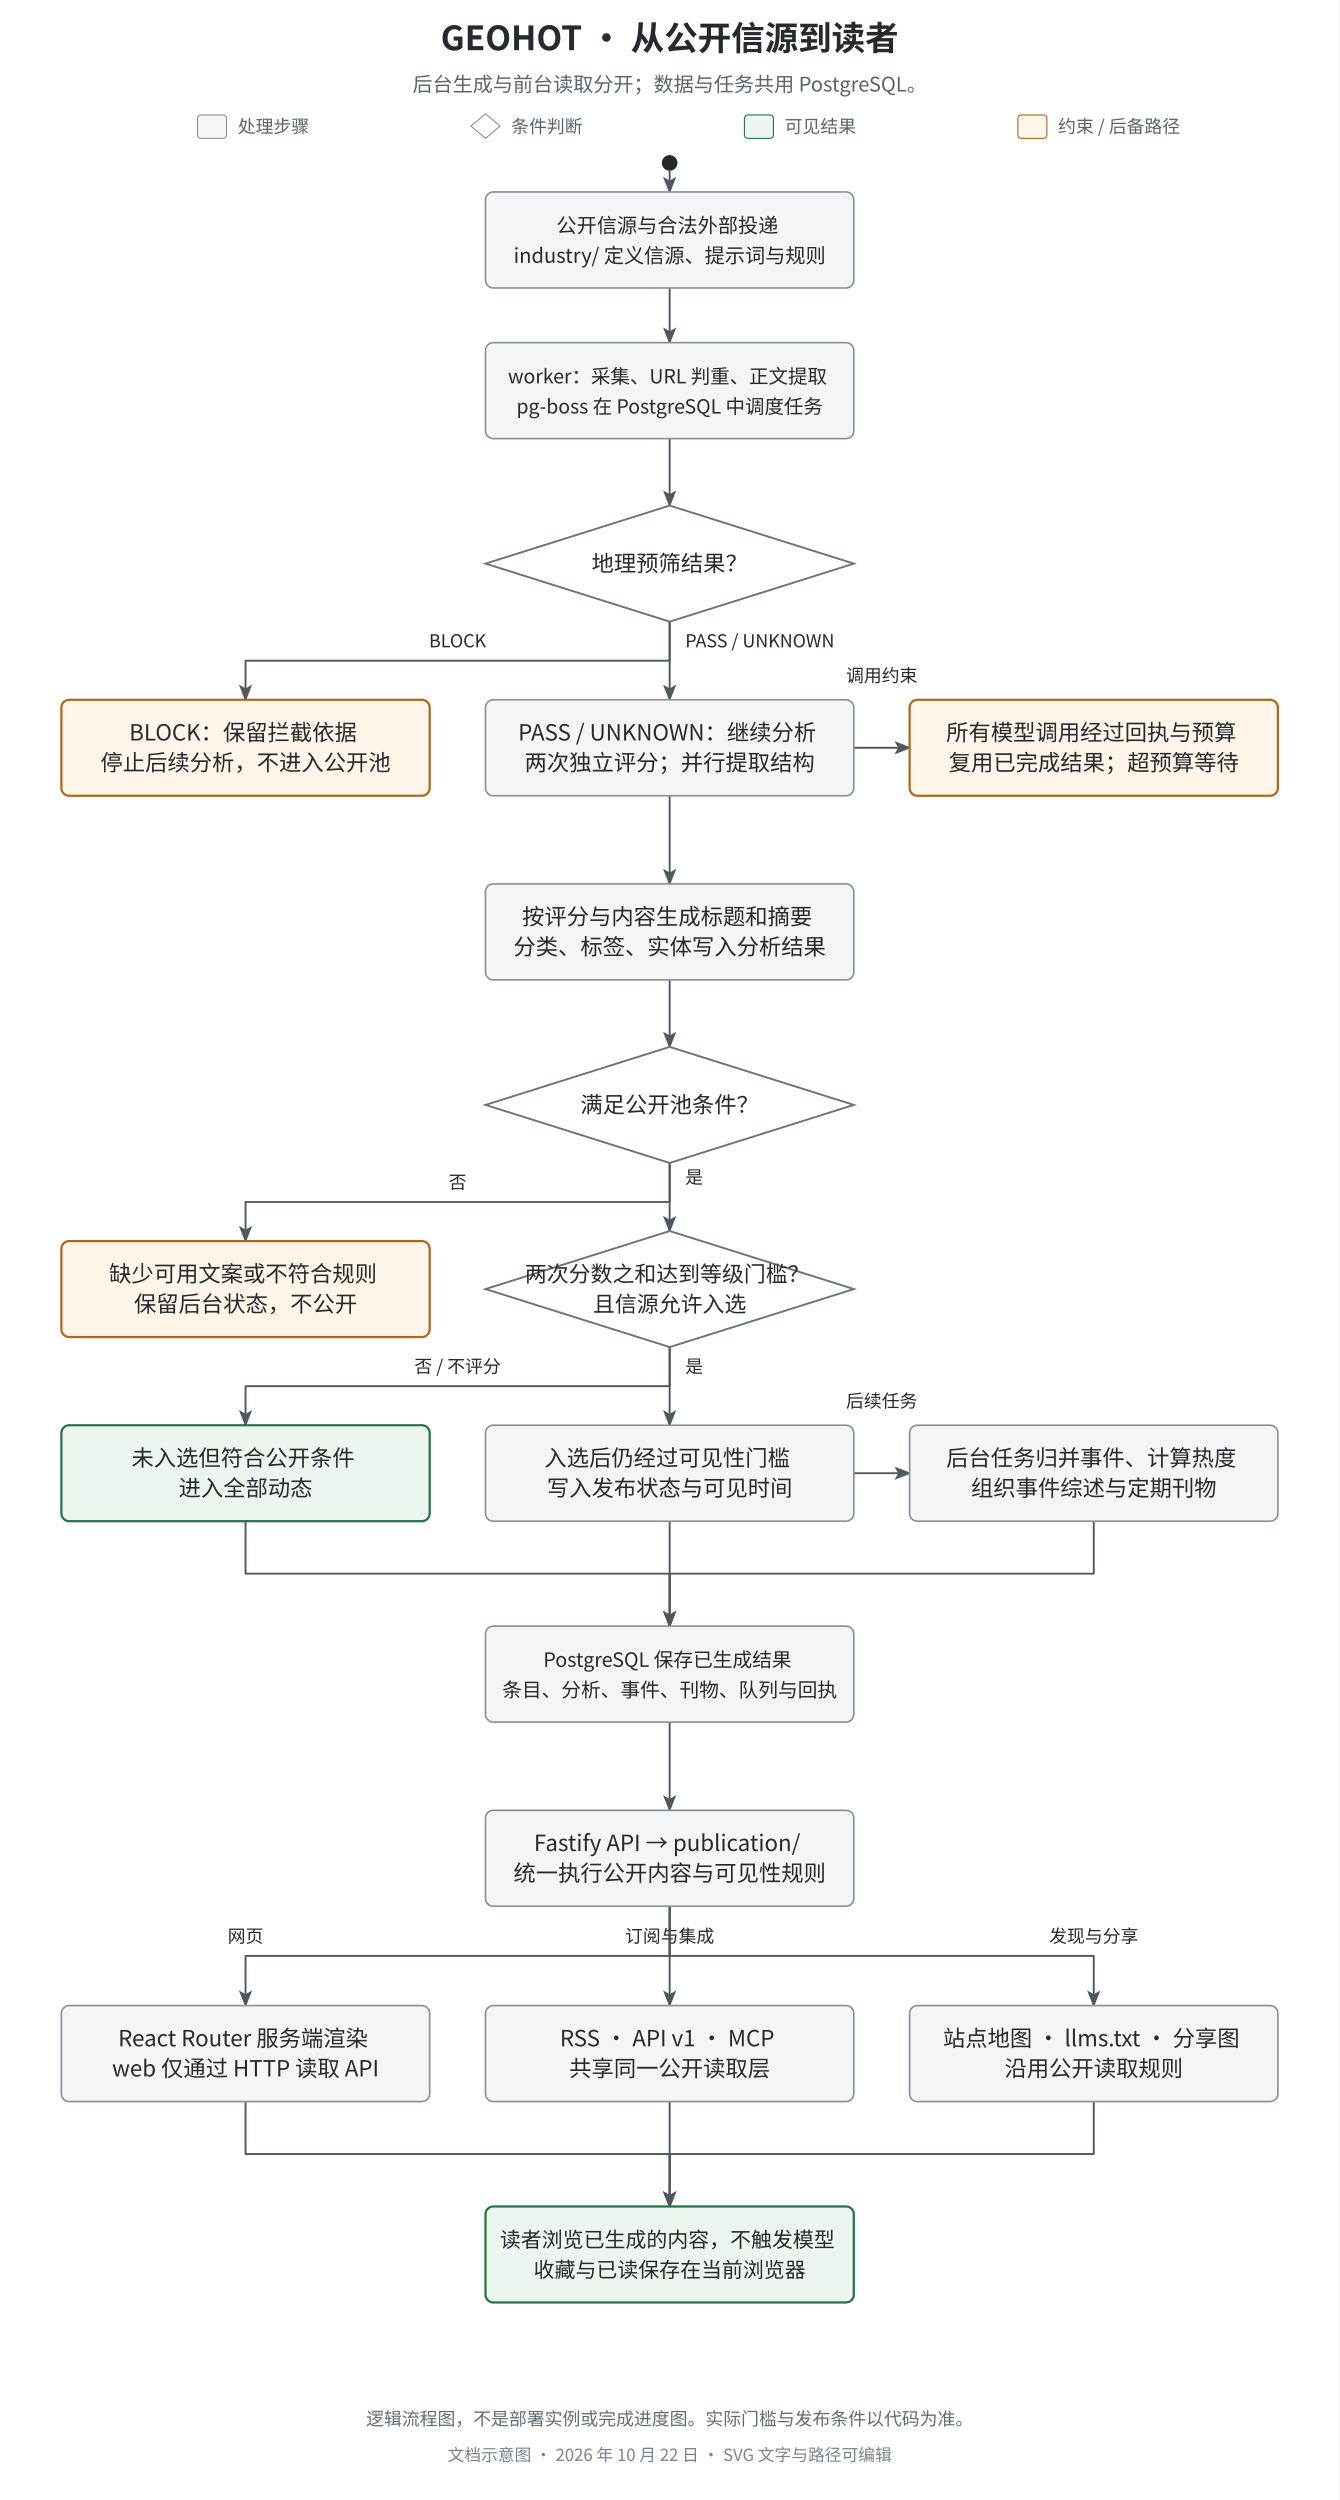
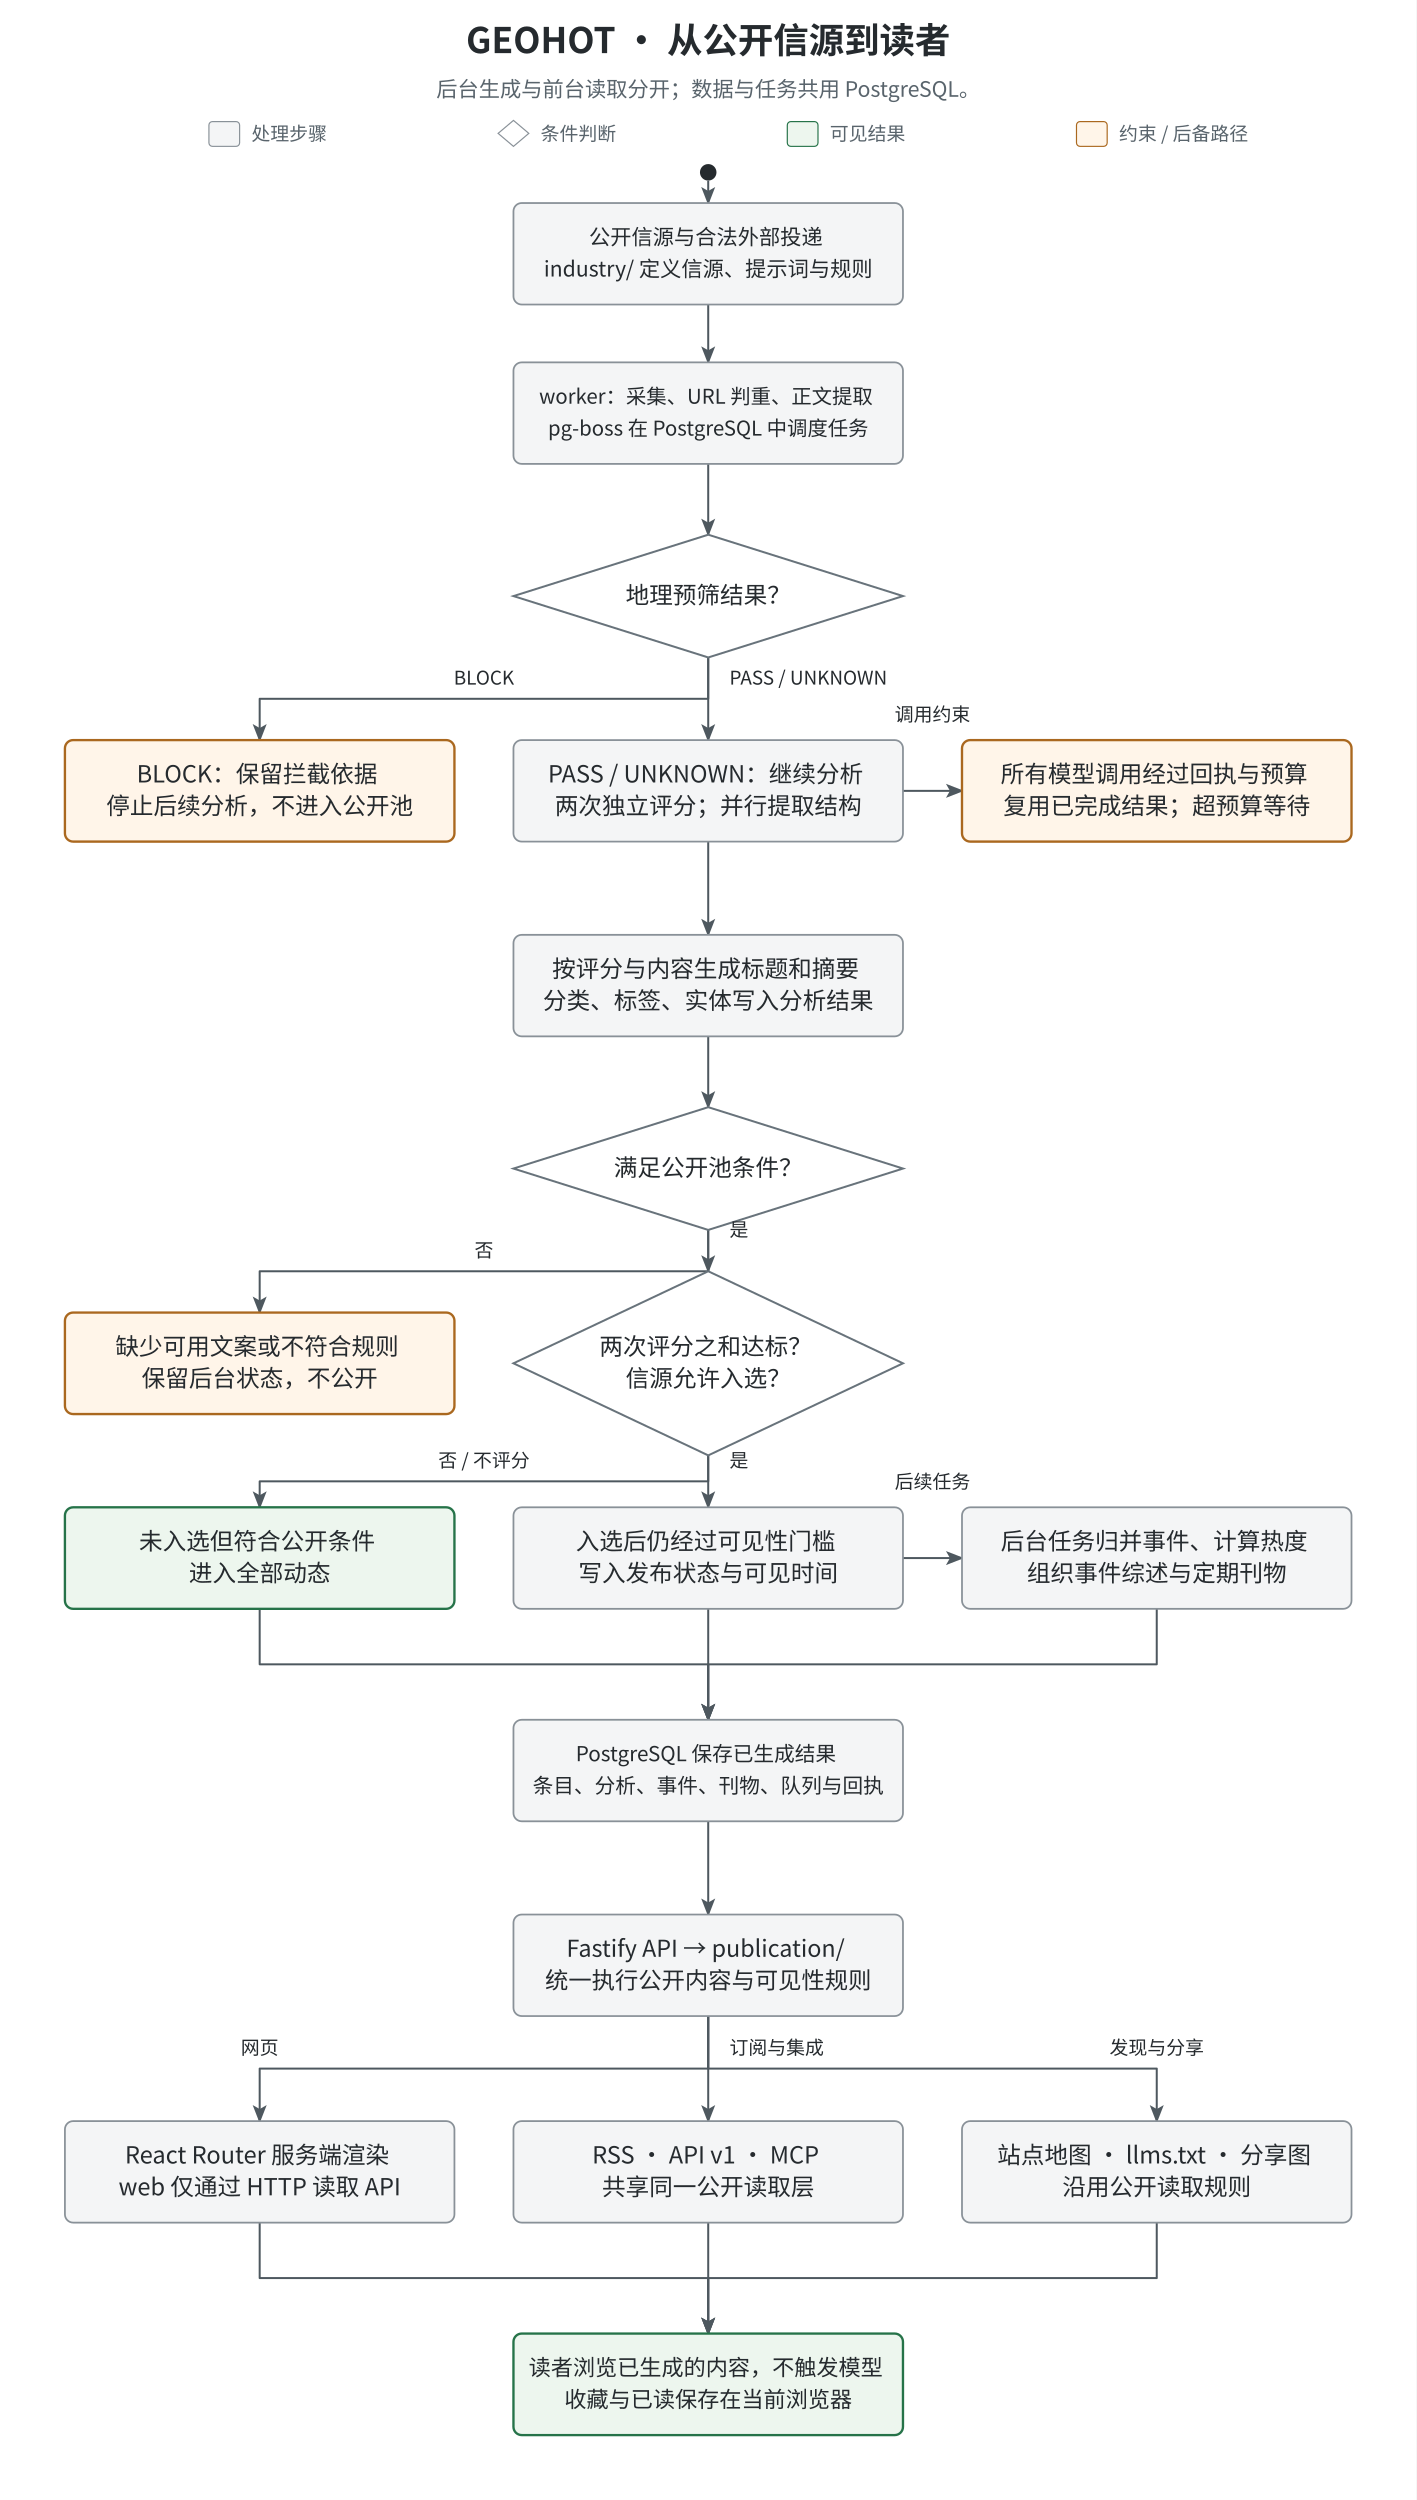
- <svg xmlns="http://www.w3.org/2000/svg" width="1200" height="2240" viewBox="0 0 1200 2240" role="img" aria-labelledby="title description" xml:lang="zh">
+ <svg xmlns="http://www.w3.org/2000/svg" width="1200" height="2118" viewBox="0 0 1200 2118" role="img" aria-labelledby="title description" xml:lang="zh">
  <defs>
    <marker id="arrow" markerWidth="9" markerHeight="7" refX="8" refY="3.5" orient="auto">
      <path d="M 0 0 L 9 3.5 L 0 7 L 2 3.5 Z" fill="#4e585f" />
    </marker>
  </defs>
-   <rect width="1200" height="2240" fill="#ffffff" />
+   <rect width="1200" height="2118" fill="#ffffff" />
  <g font-family="Segoe UI, Microsoft YaHei, Noto Sans CJK SC, Arial, sans-serif">
-     <path d="M 600 258 V 282.5 H 600 V 307" fill="none" stroke="#4e585f" stroke-width="1.7" stroke-linecap="round" stroke-linejoin="round" marker-end="url(#arrow)" />
-     <path d="M 600 393 V 423 H 600 V 453" fill="none" stroke="#4e585f" stroke-width="1.7" stroke-linecap="round" stroke-linejoin="round" marker-end="url(#arrow)" />
-     <path d="M 600 557 V 592 H 220 V 627" fill="none" stroke="#4e585f" stroke-width="1.7" stroke-linecap="round" stroke-linejoin="round" marker-end="url(#arrow)" />
-     <text x="410" y="580" text-anchor="middle" font-size="16" font-weight="400" fill="#252a2e">
-       <tspan x="410" dy="0">BLOCK</tspan>
-     </text>
-     <path d="M 600 557 V 592 H 600 V 627" fill="none" stroke="#4e585f" stroke-width="1.7" stroke-linecap="round" stroke-linejoin="round" marker-end="url(#arrow)" />
-     <text x="614" y="580" text-anchor="start" font-size="16" font-weight="400" fill="#252a2e">
-       <tspan x="614" dy="0">PASS / UNKNOWN</tspan>
-     </text>
-     <path d="M 765 670 H 815" fill="none" stroke="#4e585f" stroke-width="1.7" stroke-linecap="round" stroke-linejoin="round" marker-end="url(#arrow)" />
-     <text x="790" y="611" text-anchor="middle" font-size="16" font-weight="400" fill="#252a2e">
-       <tspan x="790" dy="0">调用约束</tspan>
-     </text>
-     <path d="M 600 713 V 752.5 H 600 V 792" fill="none" stroke="#4e585f" stroke-width="1.7" stroke-linecap="round" stroke-linejoin="round" marker-end="url(#arrow)" />
-     <path d="M 600 878 V 908 H 600 V 938" fill="none" stroke="#4e585f" stroke-width="1.7" stroke-linecap="round" stroke-linejoin="round" marker-end="url(#arrow)" />
-     <path d="M 600 1042 V 1077 H 220 V 1112" fill="none" stroke="#4e585f" stroke-width="1.7" stroke-linecap="round" stroke-linejoin="round" marker-end="url(#arrow)" />
-     <text x="410" y="1065" text-anchor="middle" font-size="16" font-weight="400" fill="#252a2e">
-       <tspan x="410" dy="0">否</tspan>
-     </text>
-     <path d="M 600 1042 V 1072.5 H 600 V 1103" fill="none" stroke="#4e585f" stroke-width="1.7" stroke-linecap="round" stroke-linejoin="round" marker-end="url(#arrow)" />
-     <text x="614" y="1060.5" text-anchor="start" font-size="16" font-weight="400" fill="#252a2e">
-       <tspan x="614" dy="0">是</tspan>
-     </text>
-     <path d="M 600 1207 V 1242 H 220 V 1277" fill="none" stroke="#4e585f" stroke-width="1.7" stroke-linecap="round" stroke-linejoin="round" marker-end="url(#arrow)" />
-     <text x="410" y="1230" text-anchor="middle" font-size="16" font-weight="400" fill="#252a2e">
-       <tspan x="410" dy="0">否 / 不评分</tspan>
-     </text>
-     <path d="M 600 1207 V 1242 H 600 V 1277" fill="none" stroke="#4e585f" stroke-width="1.7" stroke-linecap="round" stroke-linejoin="round" marker-end="url(#arrow)" />
-     <text x="614" y="1230" text-anchor="start" font-size="16" font-weight="400" fill="#252a2e">
-       <tspan x="614" dy="0">是</tspan>
-     </text>
-     <path d="M 765 1320 H 815" fill="none" stroke="#4e585f" stroke-width="1.7" stroke-linecap="round" stroke-linejoin="round" marker-end="url(#arrow)" />
-     <text x="790" y="1261" text-anchor="middle" font-size="16" font-weight="400" fill="#252a2e">
-       <tspan x="790" dy="0">后续任务</tspan>
-     </text>
-     <path d="M 220 1363 V 1410 H 600 V 1457" fill="none" stroke="#4e585f" stroke-width="1.7" stroke-linecap="round" stroke-linejoin="round" marker-end="url(#arrow)" />
-     <path d="M 600 1363 V 1410 H 600 V 1457" fill="none" stroke="#4e585f" stroke-width="1.7" stroke-linecap="round" stroke-linejoin="round" marker-end="url(#arrow)" />
-     <path d="M 980 1363 V 1410 H 600 V 1457" fill="none" stroke="#4e585f" stroke-width="1.7" stroke-linecap="round" stroke-linejoin="round" marker-end="url(#arrow)" />
-     <path d="M 600 1543 V 1582.5 H 600 V 1622" fill="none" stroke="#4e585f" stroke-width="1.7" stroke-linecap="round" stroke-linejoin="round" marker-end="url(#arrow)" />
-     <path d="M 600 1708 V 1752.5 H 220 V 1797" fill="none" stroke="#4e585f" stroke-width="1.7" stroke-linecap="round" stroke-linejoin="round" marker-end="url(#arrow)" />
-     <text x="220" y="1740.5" text-anchor="middle" font-size="16" font-weight="400" fill="#252a2e">
-       <tspan x="220" dy="0">网页</tspan>
-     </text>
-     <path d="M 600 1708 V 1752.5 H 600 V 1797" fill="none" stroke="#4e585f" stroke-width="1.7" stroke-linecap="round" stroke-linejoin="round" marker-end="url(#arrow)" />
-     <text x="600" y="1740.5" text-anchor="middle" font-size="16" font-weight="400" fill="#252a2e">
-       <tspan x="600" dy="0">订阅与集成</tspan>
-     </text>
-     <path d="M 600 1708 V 1752.5 H 980 V 1797" fill="none" stroke="#4e585f" stroke-width="1.7" stroke-linecap="round" stroke-linejoin="round" marker-end="url(#arrow)" />
-     <text x="980" y="1740.5" text-anchor="middle" font-size="16" font-weight="400" fill="#252a2e">
-       <tspan x="980" dy="0">发现与分享</tspan>
-     </text>
-     <path d="M 220 1883 V 1930 H 600 V 1977" fill="none" stroke="#4e585f" stroke-width="1.7" stroke-linecap="round" stroke-linejoin="round" marker-end="url(#arrow)" />
-     <path d="M 600 1883 V 1930 H 600 V 1977" fill="none" stroke="#4e585f" stroke-width="1.7" stroke-linecap="round" stroke-linejoin="round" marker-end="url(#arrow)" />
-     <path d="M 980 1883 V 1930 H 600 V 1977" fill="none" stroke="#4e585f" stroke-width="1.7" stroke-linecap="round" stroke-linejoin="round" marker-end="url(#arrow)" />
+     <path data-edge="entry-collect" d="M 600 258 V 282.5 H 600 V 307" fill="none" stroke="#4e585f" stroke-width="1.7" stroke-linecap="round" stroke-linejoin="round" marker-end="url(#arrow)" />
+     <path data-edge="collect-prefilter" d="M 600 393 V 423 H 600 V 453" fill="none" stroke="#4e585f" stroke-width="1.7" stroke-linecap="round" stroke-linejoin="round" marker-end="url(#arrow)" />
+     <path data-edge="prefilter-blocked" d="M 600 557 V 592 H 220 V 627" fill="none" stroke="#4e585f" stroke-width="1.7" stroke-linecap="round" stroke-linejoin="round" marker-end="url(#arrow)" />
+     <path data-edge="prefilter-analyze" d="M 600 557 V 592 H 600 V 627" fill="none" stroke="#4e585f" stroke-width="1.7" stroke-linecap="round" stroke-linejoin="round" marker-end="url(#arrow)" />
+     <path data-edge="analyze-receipt" d="M 765 670 H 815" fill="none" stroke="#4e585f" stroke-width="1.7" stroke-linecap="round" stroke-linejoin="round" marker-end="url(#arrow)" />
+     <path data-edge="analyze-writing" d="M 600 713 V 752.5 H 600 V 792" fill="none" stroke="#4e585f" stroke-width="1.7" stroke-linecap="round" stroke-linejoin="round" marker-end="url(#arrow)" />
+     <path data-edge="writing-eligible" d="M 600 878 V 908 H 600 V 938" fill="none" stroke="#4e585f" stroke-width="1.7" stroke-linecap="round" stroke-linejoin="round" marker-end="url(#arrow)" />
+     <path data-edge="eligible-hold" d="M 600 1042 V 1077 H 220 V 1112" fill="none" stroke="#4e585f" stroke-width="1.7" stroke-linecap="round" stroke-linejoin="round" marker-end="url(#arrow)" />
+     <path data-edge="eligible-select" d="M 600 1042 V 1059.5 H 600 V 1077" fill="none" stroke="#4e585f" stroke-width="1.7" stroke-linecap="round" stroke-linejoin="round" marker-end="url(#arrow)" />
+     <path data-edge="select-pool" d="M 600 1233 V 1255 H 220 V 1277" fill="none" stroke="#4e585f" stroke-width="1.7" stroke-linecap="round" stroke-linejoin="round" marker-end="url(#arrow)" />
+     <path data-edge="select-selected" d="M 600 1233 V 1255 H 600 V 1277" fill="none" stroke="#4e585f" stroke-width="1.7" stroke-linecap="round" stroke-linejoin="round" marker-end="url(#arrow)" />
+     <path data-edge="selected-events" d="M 765 1320 H 815" fill="none" stroke="#4e585f" stroke-width="1.7" stroke-linecap="round" stroke-linejoin="round" marker-end="url(#arrow)" />
+     <path data-edge="pool-db" d="M 220 1363 V 1410 H 600 V 1457" fill="none" stroke="#4e585f" stroke-width="1.7" stroke-linecap="round" stroke-linejoin="round" marker-end="url(#arrow)" />
+     <path data-edge="selected-db" d="M 600 1363 V 1410 H 600 V 1457" fill="none" stroke="#4e585f" stroke-width="1.7" stroke-linecap="round" stroke-linejoin="round" marker-end="url(#arrow)" />
+     <path data-edge="events-db" d="M 980 1363 V 1410 H 600 V 1457" fill="none" stroke="#4e585f" stroke-width="1.7" stroke-linecap="round" stroke-linejoin="round" marker-end="url(#arrow)" />
+     <path data-edge="db-pub" d="M 600 1543 V 1582.5 H 600 V 1622" fill="none" stroke="#4e585f" stroke-width="1.7" stroke-linecap="round" stroke-linejoin="round" marker-end="url(#arrow)" />
+     <path data-edge="pub-web" d="M 600 1708 V 1752.5 H 220 V 1797" fill="none" stroke="#4e585f" stroke-width="1.7" stroke-linecap="round" stroke-linejoin="round" marker-end="url(#arrow)" />
+     <path data-edge="pub-feeds" d="M 600 1708 V 1752.5 H 600 V 1797" fill="none" stroke="#4e585f" stroke-width="1.7" stroke-linecap="round" stroke-linejoin="round" marker-end="url(#arrow)" />
+     <path data-edge="pub-public" d="M 600 1708 V 1752.5 H 980 V 1797" fill="none" stroke="#4e585f" stroke-width="1.7" stroke-linecap="round" stroke-linejoin="round" marker-end="url(#arrow)" />
+     <path data-edge="web-reader" d="M 220 1883 V 1930 H 600 V 1977" fill="none" stroke="#4e585f" stroke-width="1.7" stroke-linecap="round" stroke-linejoin="round" marker-end="url(#arrow)" />
+     <path data-edge="feeds-reader" d="M 600 1883 V 1930 H 600 V 1977" fill="none" stroke="#4e585f" stroke-width="1.7" stroke-linecap="round" stroke-linejoin="round" marker-end="url(#arrow)" />
+     <path data-edge="public-reader" d="M 980 1883 V 1930 H 600 V 1977" fill="none" stroke="#4e585f" stroke-width="1.7" stroke-linecap="round" stroke-linejoin="round" marker-end="url(#arrow)" />
    <circle cx="600" cy="146" r="7" fill="#252a2e" />
    <path d="M 600 153 V 172" stroke="#4e585f" stroke-width="1.7" marker-end="url(#arrow)" />
-     <rect x="435" y="172" width="330" height="86" rx="7" fill="#f4f5f6" stroke="#899198" stroke-width="1.5" />
-     <text x="600" y="208.5" text-anchor="middle" font-size="18.07" font-weight="400" fill="#252a2e">
-       <tspan x="600" dy="0">公开信源与合法外部投递</tspan>
-       <tspan x="600" dy="27">industry/ 定义信源、提示词与规则</tspan>
-     </text>
-     <rect x="435" y="307" width="330" height="86" rx="7" fill="#f4f5f6" stroke="#899198" stroke-width="1.5" />
-     <text x="600" y="343.5" text-anchor="middle" font-size="17.44" font-weight="400" fill="#252a2e">
-       <tspan x="600" dy="0">worker：采集、URL 判重、正文提取</tspan>
-       <tspan x="600" dy="27">pg-boss 在 PostgreSQL 中调度任务</tspan>
-     </text>
-     <path d="M 600 453 L 765 505 L 600 557 L 435 505 Z" fill="#ffffff" stroke="#68737b" stroke-width="1.7" />
-     <text x="600" y="512" text-anchor="middle" font-size="20" font-weight="500" fill="#252a2e">
-       <tspan x="600" dy="0">地理预筛结果？</tspan>
-     </text>
-     <rect x="55" y="627" width="330" height="86" rx="7" fill="#fff5e9" stroke="#aa681f" stroke-width="2" />
-     <text x="220" y="663.5" text-anchor="middle" font-size="20" font-weight="400" fill="#252a2e">
-       <tspan x="220" dy="0">BLOCK：保留拦截依据</tspan>
-       <tspan x="220" dy="27">停止后续分析，不进入公开池</tspan>
-     </text>
-     <rect x="435" y="627" width="330" height="86" rx="7" fill="#f4f5f6" stroke="#899198" stroke-width="1.5" />
-     <text x="600" y="663.5" text-anchor="middle" font-size="20" font-weight="400" fill="#252a2e">
-       <tspan x="600" dy="0">PASS / UNKNOWN：继续分析</tspan>
-       <tspan x="600" dy="27">两次独立评分；并行提取结构</tspan>
-     </text>
-     <rect x="815" y="627" width="330" height="86" rx="7" fill="#fff5e9" stroke="#aa681f" stroke-width="2" />
-     <text x="980" y="663.5" text-anchor="middle" font-size="20" font-weight="400" fill="#252a2e">
-       <tspan x="980" dy="0">所有模型调用经过回执与预算</tspan>
-       <tspan x="980" dy="27">复用已完成结果；超预算等待</tspan>
-     </text>
-     <rect x="435" y="792" width="330" height="86" rx="7" fill="#f4f5f6" stroke="#899198" stroke-width="1.5" />
-     <text x="600" y="828.5" text-anchor="middle" font-size="20" font-weight="400" fill="#252a2e">
-       <tspan x="600" dy="0">按评分与内容生成标题和摘要</tspan>
-       <tspan x="600" dy="27">分类、标签、实体写入分析结果</tspan>
-     </text>
-     <path d="M 600 938 L 765 990 L 600 1042 L 435 990 Z" fill="#ffffff" stroke="#68737b" stroke-width="1.7" />
-     <text x="600" y="997" text-anchor="middle" font-size="20" font-weight="500" fill="#252a2e">
-       <tspan x="600" dy="0">满足公开池条件？</tspan>
-     </text>
-     <rect x="55" y="1112" width="330" height="86" rx="7" fill="#fff5e9" stroke="#aa681f" stroke-width="2" />
-     <text x="220" y="1148.5" text-anchor="middle" font-size="20" font-weight="400" fill="#252a2e">
-       <tspan x="220" dy="0">缺少可用文案或不符合规则</tspan>
-       <tspan x="220" dy="27">保留后台状态，不公开</tspan>
-     </text>
-     <path d="M 600 1103 L 765 1155 L 600 1207 L 435 1155 Z" fill="#ffffff" stroke="#68737b" stroke-width="1.7" />
-     <text x="600" y="1148.5" text-anchor="middle" font-size="19.62" font-weight="500" fill="#252a2e">
-       <tspan x="600" dy="0">两次分数之和达到等级门槛？</tspan>
-       <tspan x="600" dy="27">且信源允许入选</tspan>
-     </text>
-     <rect x="55" y="1277" width="330" height="86" rx="7" fill="#edf6ee" stroke="#267349" stroke-width="2" />
-     <text x="220" y="1313.5" text-anchor="middle" font-size="20" font-weight="400" fill="#252a2e">
-       <tspan x="220" dy="0">未入选但符合公开条件</tspan>
-       <tspan x="220" dy="27">进入全部动态</tspan>
-     </text>
-     <rect x="435" y="1277" width="330" height="86" rx="7" fill="#f4f5f6" stroke="#899198" stroke-width="1.5" />
-     <text x="600" y="1313.5" text-anchor="middle" font-size="20" font-weight="400" fill="#252a2e">
-       <tspan x="600" dy="0">入选后仍经过可见性门槛</tspan>
-       <tspan x="600" dy="27">写入发布状态与可见时间</tspan>
-     </text>
-     <rect x="815" y="1277" width="330" height="86" rx="7" fill="#f4f5f6" stroke="#899198" stroke-width="1.5" />
-     <text x="980" y="1313.5" text-anchor="middle" font-size="20" font-weight="400" fill="#252a2e">
-       <tspan x="980" dy="0">后台任务归并事件、计算热度</tspan>
-       <tspan x="980" dy="27">组织事件综述与定期刊物</tspan>
-     </text>
-     <rect x="435" y="1457" width="330" height="86" rx="7" fill="#f4f5f6" stroke="#899198" stroke-width="1.5" />
-     <text x="600" y="1493.5" text-anchor="middle" font-size="17.65" font-weight="400" fill="#252a2e">
-       <tspan x="600" dy="0">PostgreSQL 保存已生成结果</tspan>
-       <tspan x="600" dy="27">条目、分析、事件、刊物、队列与回执</tspan>
-     </text>
-     <rect x="435" y="1622" width="330" height="86" rx="7" fill="#f4f5f6" stroke="#899198" stroke-width="1.5" />
-     <text x="600" y="1658.5" text-anchor="middle" font-size="20" font-weight="400" fill="#252a2e">
-       <tspan x="600" dy="0">Fastify API → publication/</tspan>
-       <tspan x="600" dy="27">统一执行公开内容与可见性规则</tspan>
-     </text>
-     <rect x="55" y="1797" width="330" height="86" rx="7" fill="#f4f5f6" stroke="#899198" stroke-width="1.5" />
-     <text x="220" y="1833.5" text-anchor="middle" font-size="20" font-weight="400" fill="#252a2e">
-       <tspan x="220" dy="0">React Router 服务端渲染</tspan>
-       <tspan x="220" dy="27">web 仅通过 HTTP 读取 API</tspan>
-     </text>
-     <rect x="435" y="1797" width="330" height="86" rx="7" fill="#f4f5f6" stroke="#899198" stroke-width="1.5" />
-     <text x="600" y="1833.5" text-anchor="middle" font-size="20" font-weight="400" fill="#252a2e">
-       <tspan x="600" dy="0">RSS · API v1 · MCP</tspan>
-       <tspan x="600" dy="27">共享同一公开读取层</tspan>
-     </text>
-     <rect x="815" y="1797" width="330" height="86" rx="7" fill="#f4f5f6" stroke="#899198" stroke-width="1.5" />
-     <text x="980" y="1833.5" text-anchor="middle" font-size="20" font-weight="400" fill="#252a2e">
-       <tspan x="980" dy="0">站点地图 · llms.txt · 分享图</tspan>
-       <tspan x="980" dy="27">沿用公开读取规则</tspan>
-     </text>
-     <rect x="435" y="1977" width="330" height="86" rx="7" fill="#edf6ee" stroke="#267349" stroke-width="2" />
-     <text x="600" y="2013.5" text-anchor="middle" font-size="18.75" font-weight="400" fill="#252a2e">
-       <tspan x="600" dy="0">读者浏览已生成的内容，不触发模型</tspan>
-       <tspan x="600" dy="27">收藏与已读保存在当前浏览器</tspan>
+     <g data-node="entry" data-kind="process" data-cx="600" data-cy="215" data-half-height="43">
+       <rect x="435" y="172" width="330" height="86" rx="7" fill="#f4f5f6" stroke="#899198" stroke-width="1.5" />
+       <text data-node-label="entry" x="600" y="207.26" text-anchor="middle" font-size="18" font-weight="400" fill="#252a2e">
+         <tspan x="600" dy="0">公开信源与合法外部投递</tspan>
+         <tspan x="600" dy="27">industry/ 定义信源、提示词与规则</tspan>
+       </text>
+     </g>
+     <g data-node="collect" data-kind="process" data-cx="600" data-cy="350" data-half-height="43">
+       <rect x="435" y="307" width="330" height="86" rx="7" fill="#f4f5f6" stroke="#899198" stroke-width="1.5" />
+       <text data-node-label="collect" x="600" y="342.02" text-anchor="middle" font-size="17.25" font-weight="400" fill="#252a2e">
+         <tspan x="600" dy="0">worker：采集、URL 判重、正文提取</tspan>
+         <tspan x="600" dy="27">pg-boss 在 PostgreSQL 中调度任务</tspan>
+       </text>
+     </g>
+     <g data-node="prefilter" data-kind="decision" data-cx="600" data-cy="505" data-half-height="52">
+       <path d="M 600 453 L 765 505 L 600 557 L 435 505 Z" fill="#ffffff" stroke="#68737b" stroke-width="1.7" />
+       <text data-node-label="prefilter" x="600" y="511.4" text-anchor="middle" font-size="20" font-weight="500" fill="#252a2e">
+         <tspan x="600" dy="0">地理预筛结果？</tspan>
+       </text>
+     </g>
+     <g data-node="blocked" data-kind="guard" data-cx="220" data-cy="670" data-half-height="43">
+       <rect x="55" y="627" width="330" height="86" rx="7" fill="#fff5e9" stroke="#aa681f" stroke-width="2" />
+       <text data-node-label="blocked" x="220" y="662.9" text-anchor="middle" font-size="20" font-weight="400" fill="#252a2e">
+         <tspan x="220" dy="0">BLOCK：保留拦截依据</tspan>
+         <tspan x="220" dy="27">停止后续分析，不进入公开池</tspan>
+       </text>
+     </g>
+     <g data-node="analyze" data-kind="process" data-cx="600" data-cy="670" data-half-height="43">
+       <rect x="435" y="627" width="330" height="86" rx="7" fill="#f4f5f6" stroke="#899198" stroke-width="1.5" />
+       <text data-node-label="analyze" x="600" y="662.9" text-anchor="middle" font-size="20" font-weight="400" fill="#252a2e">
+         <tspan x="600" dy="0">PASS / UNKNOWN：继续分析</tspan>
+         <tspan x="600" dy="27">两次独立评分；并行提取结构</tspan>
+       </text>
+     </g>
+     <g data-node="receipt" data-kind="guard" data-cx="980" data-cy="670" data-half-height="43">
+       <rect x="815" y="627" width="330" height="86" rx="7" fill="#fff5e9" stroke="#aa681f" stroke-width="2" />
+       <text data-node-label="receipt" x="980" y="662.9" text-anchor="middle" font-size="20" font-weight="400" fill="#252a2e">
+         <tspan x="980" dy="0">所有模型调用经过回执与预算</tspan>
+         <tspan x="980" dy="27">复用已完成结果；超预算等待</tspan>
+       </text>
+     </g>
+     <g data-node="writing" data-kind="process" data-cx="600" data-cy="835" data-half-height="43">
+       <rect x="435" y="792" width="330" height="86" rx="7" fill="#f4f5f6" stroke="#899198" stroke-width="1.5" />
+       <text data-node-label="writing" x="600" y="827.9" text-anchor="middle" font-size="20" font-weight="400" fill="#252a2e">
+         <tspan x="600" dy="0">按评分与内容生成标题和摘要</tspan>
+         <tspan x="600" dy="27">分类、标签、实体写入分析结果</tspan>
+       </text>
+     </g>
+     <g data-node="eligible" data-kind="decision" data-cx="600" data-cy="990" data-half-height="52">
+       <path d="M 600 938 L 765 990 L 600 1042 L 435 990 Z" fill="#ffffff" stroke="#68737b" stroke-width="1.7" />
+       <text data-node-label="eligible" x="600" y="996.4" text-anchor="middle" font-size="20" font-weight="500" fill="#252a2e">
+         <tspan x="600" dy="0">满足公开池条件？</tspan>
+       </text>
+     </g>
+     <g data-node="hold" data-kind="guard" data-cx="220" data-cy="1155" data-half-height="43">
+       <rect x="55" y="1112" width="330" height="86" rx="7" fill="#fff5e9" stroke="#aa681f" stroke-width="2" />
+       <text data-node-label="hold" x="220" y="1147.9" text-anchor="middle" font-size="20" font-weight="400" fill="#252a2e">
+         <tspan x="220" dy="0">缺少可用文案或不符合规则</tspan>
+         <tspan x="220" dy="27">保留后台状态，不公开</tspan>
+       </text>
+     </g>
+     <g data-node="select" data-kind="decision" data-cx="600" data-cy="1155" data-half-height="78">
+       <path d="M 600 1077 L 765 1155 L 600 1233 L 435 1155 Z" fill="#ffffff" stroke="#68737b" stroke-width="1.7" />
+       <text data-node-label="select" x="600" y="1147.9" text-anchor="middle" font-size="20" font-weight="500" fill="#252a2e">
+         <tspan x="600" dy="0">两次评分之和达标？</tspan>
+         <tspan x="600" dy="27">信源允许入选？</tspan>
+       </text>
+     </g>
+     <g data-node="pool" data-kind="result" data-cx="220" data-cy="1320" data-half-height="43">
+       <rect x="55" y="1277" width="330" height="86" rx="7" fill="#edf6ee" stroke="#267349" stroke-width="2" />
+       <text data-node-label="pool" x="220" y="1312.9" text-anchor="middle" font-size="20" font-weight="400" fill="#252a2e">
+         <tspan x="220" dy="0">未入选但符合公开条件</tspan>
+         <tspan x="220" dy="27">进入全部动态</tspan>
+       </text>
+     </g>
+     <g data-node="selected" data-kind="process" data-cx="600" data-cy="1320" data-half-height="43">
+       <rect x="435" y="1277" width="330" height="86" rx="7" fill="#f4f5f6" stroke="#899198" stroke-width="1.5" />
+       <text data-node-label="selected" x="600" y="1312.9" text-anchor="middle" font-size="20" font-weight="400" fill="#252a2e">
+         <tspan x="600" dy="0">入选后仍经过可见性门槛</tspan>
+         <tspan x="600" dy="27">写入发布状态与可见时间</tspan>
+       </text>
+     </g>
+     <g data-node="events" data-kind="process" data-cx="980" data-cy="1320" data-half-height="43">
+       <rect x="815" y="1277" width="330" height="86" rx="7" fill="#f4f5f6" stroke="#899198" stroke-width="1.5" />
+       <text data-node-label="events" x="980" y="1312.9" text-anchor="middle" font-size="20" font-weight="400" fill="#252a2e">
+         <tspan x="980" dy="0">后台任务归并事件、计算热度</tspan>
+         <tspan x="980" dy="27">组织事件综述与定期刊物</tspan>
+       </text>
+     </g>
+     <g data-node="db" data-kind="process" data-cx="600" data-cy="1500" data-half-height="43">
+       <rect x="435" y="1457" width="330" height="86" rx="7" fill="#f4f5f6" stroke="#899198" stroke-width="1.5" />
+       <text data-node-label="db" x="600" y="1492.1" text-anchor="middle" font-size="17.5" font-weight="400" fill="#252a2e">
+         <tspan x="600" dy="0">PostgreSQL 保存已生成结果</tspan>
+         <tspan x="600" dy="27">条目、分析、事件、刊物、队列与回执</tspan>
+       </text>
+     </g>
+     <g data-node="pub" data-kind="process" data-cx="600" data-cy="1665" data-half-height="43">
+       <rect x="435" y="1622" width="330" height="86" rx="7" fill="#f4f5f6" stroke="#899198" stroke-width="1.5" />
+       <text data-node-label="pub" x="600" y="1657.82" text-anchor="middle" font-size="19.75" font-weight="400" fill="#252a2e">
+         <tspan x="600" dy="0">Fastify API → publication/</tspan>
+         <tspan x="600" dy="27">统一执行公开内容与可见性规则</tspan>
+       </text>
+     </g>
+     <g data-node="web" data-kind="process" data-cx="220" data-cy="1840" data-half-height="43">
+       <rect x="55" y="1797" width="330" height="86" rx="7" fill="#f4f5f6" stroke="#899198" stroke-width="1.5" />
+       <text data-node-label="web" x="220" y="1832.9" text-anchor="middle" font-size="20" font-weight="400" fill="#252a2e">
+         <tspan x="220" dy="0">React Router 服务端渲染</tspan>
+         <tspan x="220" dy="27">web 仅通过 HTTP 读取 API</tspan>
+       </text>
+     </g>
+     <g data-node="feeds" data-kind="process" data-cx="600" data-cy="1840" data-half-height="43">
+       <rect x="435" y="1797" width="330" height="86" rx="7" fill="#f4f5f6" stroke="#899198" stroke-width="1.5" />
+       <text data-node-label="feeds" x="600" y="1832.9" text-anchor="middle" font-size="20" font-weight="400" fill="#252a2e">
+         <tspan x="600" dy="0">RSS · API v1 · MCP</tspan>
+         <tspan x="600" dy="27">共享同一公开读取层</tspan>
+       </text>
+     </g>
+     <g data-node="public" data-kind="process" data-cx="980" data-cy="1840" data-half-height="43">
+       <rect x="815" y="1797" width="330" height="86" rx="7" fill="#f4f5f6" stroke="#899198" stroke-width="1.5" />
+       <text data-node-label="public" x="980" y="1832.9" text-anchor="middle" font-size="20" font-weight="400" fill="#252a2e">
+         <tspan x="980" dy="0">站点地图 · llms.txt · 分享图</tspan>
+         <tspan x="980" dy="27">沿用公开读取规则</tspan>
+       </text>
+     </g>
+     <g data-node="reader" data-kind="result" data-cx="600" data-cy="2020" data-half-height="43">
+       <rect x="435" y="1977" width="330" height="86" rx="7" fill="#edf6ee" stroke="#267349" stroke-width="2" />
+       <text data-node-label="reader" x="600" y="2012.5" text-anchor="middle" font-size="18.75" font-weight="400" fill="#252a2e">
+         <tspan x="600" dy="0">读者浏览已生成的内容，不触发模型</tspan>
+         <tspan x="600" dy="27">收藏与已读保存在当前浏览器</tspan>
+       </text>
+     </g>
+     <text data-edge-label="prefilter-blocked" x="410" y="580" text-anchor="middle" font-size="16" font-weight="400" fill="#252a2e">
+       <tspan x="410" dy="0">BLOCK</tspan>
+     </text>
+     <text data-edge-label="prefilter-analyze" x="618" y="580" text-anchor="start" font-size="16" font-weight="400" fill="#252a2e">
+       <tspan x="618" dy="0">PASS / UNKNOWN</tspan>
+     </text>
+     <text data-edge-label="analyze-receipt" x="790" y="611" text-anchor="middle" font-size="16" font-weight="400" fill="#252a2e">
+       <tspan x="790" dy="0">调用约束</tspan>
+     </text>
+     <text data-edge-label="eligible-hold" x="410" y="1065" text-anchor="middle" font-size="16" font-weight="400" fill="#252a2e">
+       <tspan x="410" dy="0">否</tspan>
+     </text>
+     <text data-edge-label="eligible-select" x="618" y="1047.5" text-anchor="start" font-size="16" font-weight="400" fill="#252a2e">
+       <tspan x="618" dy="0">是</tspan>
+     </text>
+     <text data-edge-label="select-pool" x="410" y="1243" text-anchor="middle" font-size="16" font-weight="400" fill="#252a2e">
+       <tspan x="410" dy="0">否 / 不评分</tspan>
+     </text>
+     <text data-edge-label="select-selected" x="618" y="1243" text-anchor="start" font-size="16" font-weight="400" fill="#252a2e">
+       <tspan x="618" dy="0">是</tspan>
+     </text>
+     <text data-edge-label="selected-events" x="790" y="1261" text-anchor="middle" font-size="16" font-weight="400" fill="#252a2e">
+       <tspan x="790" dy="0">后续任务</tspan>
+     </text>
+     <text data-edge-label="pub-web" x="220" y="1740.5" text-anchor="middle" font-size="16" font-weight="400" fill="#252a2e">
+       <tspan x="220" dy="0">网页</tspan>
+     </text>
+     <text data-edge-label="pub-feeds" x="618" y="1740.5" text-anchor="start" font-size="16" font-weight="400" fill="#252a2e">
+       <tspan x="618" dy="0">订阅与集成</tspan>
+     </text>
+     <text data-edge-label="pub-public" x="980" y="1740.5" text-anchor="middle" font-size="16" font-weight="400" fill="#252a2e">
+       <tspan x="980" dy="0">发现与分享</tspan>
    </text>
    <text x="600" y="45" text-anchor="middle" font-size="30" font-weight="600" fill="#252a2e">
      <tspan x="600" dy="0">GEOHOT · 从公开信源到读者</tspan>
    </text>
    <text x="600" y="82" text-anchor="middle" font-size="18" font-weight="400" fill="#59646c">
      <tspan x="600" dy="0">后台生成与前台读取分开；数据与任务共用 PostgreSQL。</tspan>
    </text>
    <rect x="177" y="103" width="26" height="21" rx="3" fill="#f4f5f6" stroke="#899198" />
    <text x="213" y="119" text-anchor="start" font-size="16" font-weight="400" fill="#59646c">
      <tspan x="213" dy="0">处理步骤</tspan>
    </text>
    <path d="M 435 102 l 13 11 l -13 11 l -13 -11 Z" fill="white" stroke="#899198" />
    <text x="458" y="119" text-anchor="start" font-size="16" font-weight="400" fill="#59646c">
      <tspan x="458" dy="0">条件判断</tspan>
    </text>
    <rect x="667" y="103" width="26" height="21" rx="3" fill="#edf6ee" stroke="#267349" />
    <text x="703" y="119" text-anchor="start" font-size="16" font-weight="400" fill="#59646c">
      <tspan x="703" dy="0">可见结果</tspan>
    </text>
    <rect x="912" y="103" width="26" height="21" rx="3" fill="#fff5e9" stroke="#aa681f" />
    <text x="948" y="119" text-anchor="start" font-size="16" font-weight="400" fill="#59646c">
      <tspan x="948" dy="0">约束 / 后备路径</tspan>
    </text>
-     <text x="600" y="2173" text-anchor="middle" font-size="16" font-weight="400" fill="#626c74">
-       <tspan x="600" dy="0">逻辑流程图，不是部署实例或完成进度图。实际门槛与发布条件以代码为准。</tspan>
-     </text>
-     <text x="600" y="2205" text-anchor="middle" font-size="15" font-weight="400" fill="#78838b">
-       <tspan x="600" dy="0">文档示意图 · 2026 年 10 月 22 日 · SVG 文字与路径可编辑</tspan>
-     </text>
  </g>
</svg>
